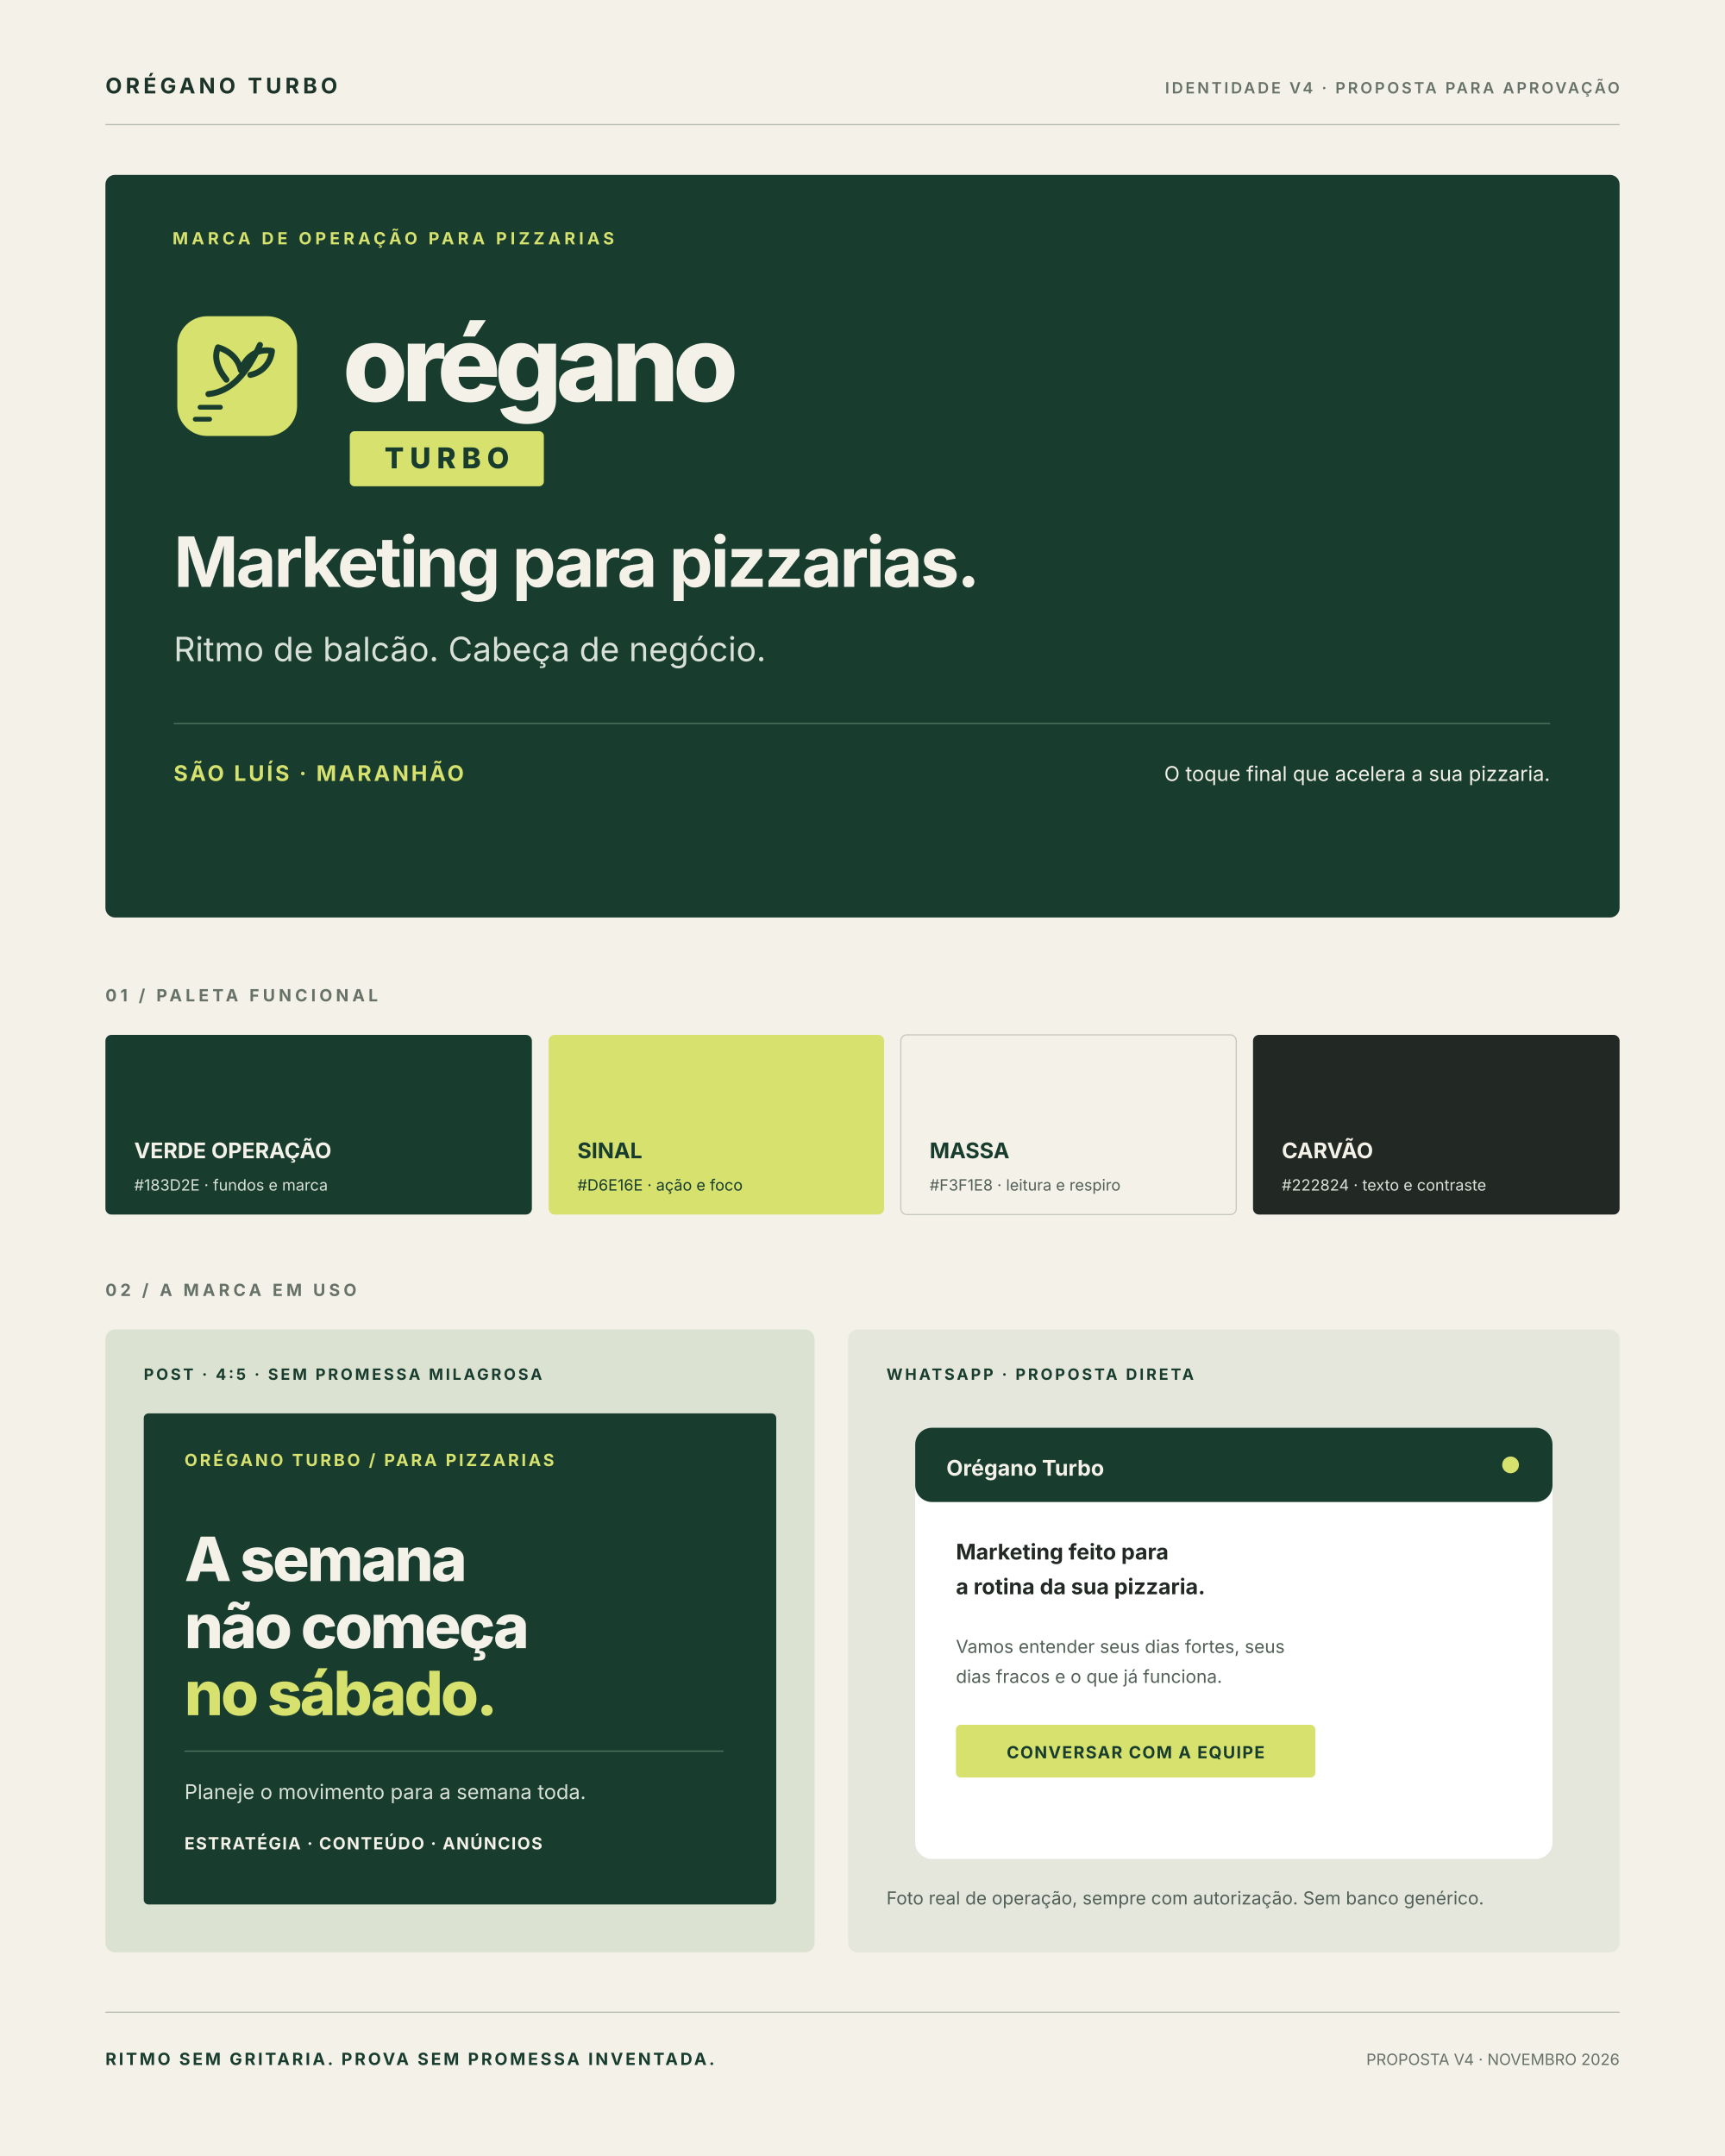
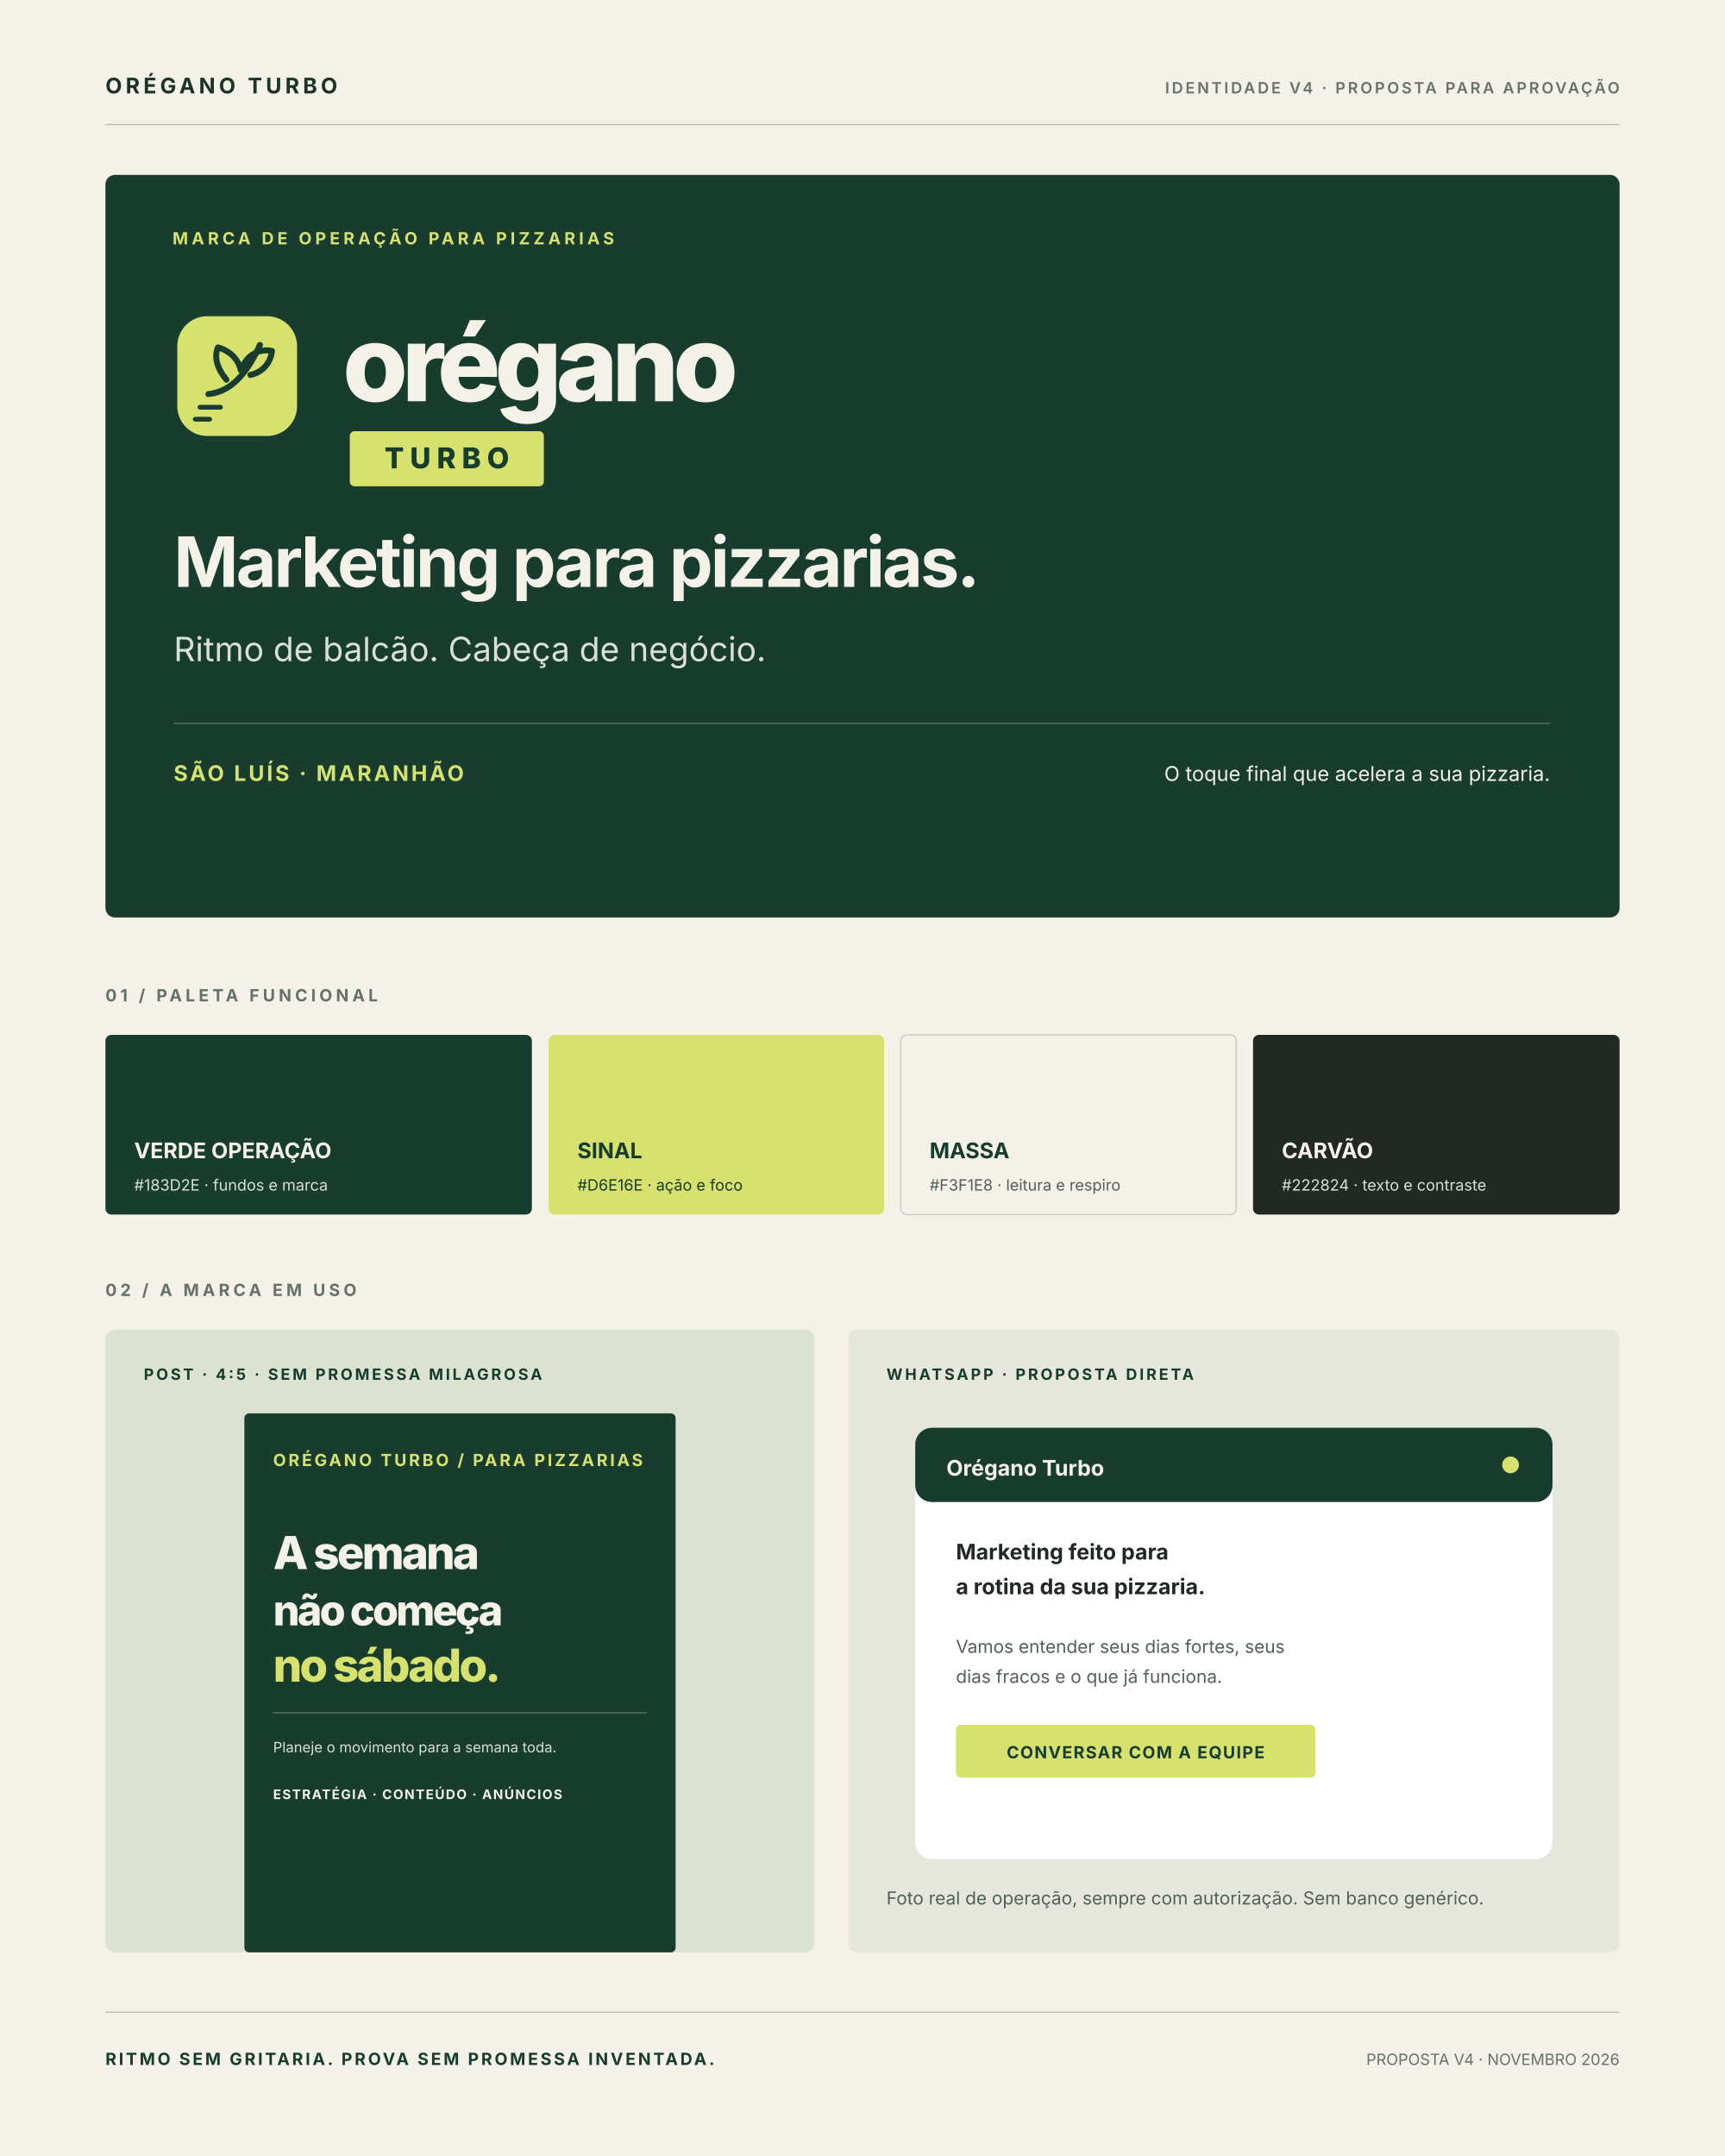
<svg xmlns="http://www.w3.org/2000/svg" width="1440" height="1800" viewBox="0 0 1440 1800">
  <rect width="1440" height="1800" fill="#F3F1E8" />
  <g font-family="Inter,Arial,sans-serif">
    <text x="88" y="78" font-size="18" font-weight="700" letter-spacing="3" fill="#1B3329">ORÉGANO TURBO</text>
    <text x="1352" y="78" text-anchor="end" font-size="13" font-weight="600" letter-spacing="2" fill="#667168">IDENTIDADE V4 · PROPOSTA PARA APROVAÇÃO</text>
    <path d="M88 104H1352" stroke="#B8BEB2" />
    <rect x="88" y="146" width="1264" height="620" rx="8" fill="#183D2E" />
    <text x="144" y="204" font-size="14" font-weight="700" letter-spacing="3" fill="#D6E16E">MARCA DE OPERAÇÃO PARA PIZZARIAS</text>
    <g transform="translate(148 264)">
      <rect width="100" height="100" rx="25" fill="#D6E16E" />
      <path d="M26 65C45 63 58 48 69 24M41 53C32 42 31 33 34 26C44 29 51 36 53 45M55 41C60 31 70 27 79 29C78 39 71 47 61 49" fill="none" stroke="#183D2E" stroke-width="5" stroke-linecap="round" stroke-linejoin="round" />
      <path d="M19 76h17M15 86h12" stroke="#183D2E" stroke-width="4" stroke-linecap="round" />
    </g>
    <text x="286" y="335" font-size="88" font-weight="800" letter-spacing="-5" fill="#F3F1E8">orégano</text>
    <rect x="292" y="360" width="162" height="46" rx="4" fill="#D6E16E" />
    <text x="373" y="391" text-anchor="middle" font-size="24" font-weight="800" letter-spacing="5" fill="#183D2E">TURBO</text>
    <text x="145" y="490" font-size="58" font-weight="700" letter-spacing="-2" fill="#F3F1E8">Marketing para pizzarias.</text>
    <text x="145" y="552" font-size="28" fill="#D8E0D8">Ritmo de balcão. Cabeça de negócio.</text>
    <path d="M145 604H1294" stroke="#527361" />
    <text x="145" y="652" font-size="18" font-weight="700" letter-spacing="2" fill="#D6E16E">SÃO LUÍS · MARANHÃO</text>
    <text x="1294" y="652" text-anchor="end" font-size="17" fill="#F3F1E8">O toque final que acelera a sua pizzaria.</text>
    <text x="88" y="836" font-size="14" font-weight="700" letter-spacing="3" fill="#667168">01 / PALETA FUNCIONAL</text>
    <rect x="88" y="864" width="356" height="150" rx="5" fill="#183D2E" />
    <text x="112" y="967" font-size="18" font-weight="700" fill="#F3F1E8">VERDE OPERAÇÃO</text>
    <text x="112" y="994" font-size="13" fill="#D8E0D8">#183D2E · fundos e marca</text>
    <rect x="458" y="864" width="280" height="150" rx="5" fill="#D6E16E" />
    <text x="482" y="967" font-size="18" font-weight="700" fill="#183D2E">SINAL</text>
    <text x="482" y="994" font-size="13" fill="#183D2E">#D6E16E · ação e foco</text>
    <rect x="752" y="864" width="280" height="150" rx="5" fill="#F3F1E8" stroke="#C5C9BF" />
    <text x="776" y="967" font-size="18" font-weight="700" fill="#183D2E">MASSA</text>
    <text x="776" y="994" font-size="13" fill="#526057">#F3F1E8 · leitura e respiro</text>
    <rect x="1046" y="864" width="306" height="150" rx="5" fill="#222824" />
    <text x="1070" y="967" font-size="18" font-weight="700" fill="#F3F1E8">CARVÃO</text>
    <text x="1070" y="994" font-size="13" fill="#D8E0D8">#222824 · texto e contraste</text>
    <text x="88" y="1082" font-size="14" font-weight="700" letter-spacing="3" fill="#667168">02 / A MARCA EM USO</text>
    <rect x="88" y="1110" width="592" height="520" rx="8" fill="#DCE2D1" />
    <text x="120" y="1152" font-size="13" font-weight="700" letter-spacing="2" fill="#183D2E">POST · 4:5 · SEM PROMESSA MILAGROSA</text>
-     <rect x="120" y="1180" width="528" height="410" rx="4" fill="#183D2E" />
-     <text x="154" y="1224" font-size="14" font-weight="700" letter-spacing="2" fill="#D6E16E">ORÉGANO TURBO / PARA PIZZARIAS</text>
-     <text x="154" y="1320" font-size="51" font-weight="800" letter-spacing="-2" fill="#F3F1E8">A semana</text>
-     <text x="154" y="1376" font-size="51" font-weight="800" letter-spacing="-2" fill="#F3F1E8">não começa</text>
-     <text x="154" y="1432" font-size="51" font-weight="800" letter-spacing="-2" fill="#D6E16E">no sábado.</text>
-     <path d="M154 1462H604" stroke="#527361" />
-     <text x="154" y="1502" font-size="17" fill="#D8E0D8">Planeje o movimento para a semana toda.</text>
-     <text x="154" y="1544" font-size="14" font-weight="700" letter-spacing="1" fill="#F3F1E8">ESTRATÉGIA · CONTEÚDO · ANÚNCIOS</text>
+     <rect x="204" y="1180" width="360" height="450" rx="4" fill="#183D2E" />
+     <text x="228" y="1224" font-size="14" font-weight="700" letter-spacing="2" fill="#D6E16E">ORÉGANO TURBO / PARA PIZZARIAS</text>
+     <text x="228" y="1310" font-size="38" font-weight="800" letter-spacing="-2" fill="#F3F1E8">A semana</text>
+     <text x="228" y="1357" font-size="35" font-weight="800" letter-spacing="-2" fill="#F3F1E8">não começa</text>
+     <text x="228" y="1404" font-size="38" font-weight="800" letter-spacing="-2" fill="#D6E16E">no sábado.</text>
+     <path d="M228 1430H540" stroke="#527361" />
+     <text x="228" y="1463" font-size="12" fill="#D8E0D8">Planeje o movimento para a semana toda.</text>
+     <text x="228" y="1502" font-size="11" font-weight="700" letter-spacing="1" fill="#F3F1E8">ESTRATÉGIA · CONTEÚDO · ANÚNCIOS</text>
    <rect x="708" y="1110" width="644" height="520" rx="8" fill="#E5E7DC" />
    <text x="740" y="1152" font-size="13" font-weight="700" letter-spacing="2" fill="#183D2E">WHATSAPP · PROPOSTA DIRETA</text>
    <rect x="764" y="1192" width="532" height="360" rx="14" fill="#FFFFFF" />
    <rect x="764" y="1192" width="532" height="62" rx="14" fill="#183D2E" />
    <text x="790" y="1232" font-size="18" font-weight="700" fill="#F3F1E8">Orégano Turbo</text>
    <circle cx="1261" cy="1223" r="7" fill="#D6E16E" />
    <text x="798" y="1302" font-size="18" font-weight="700" fill="#222824">Marketing feito para</text>
    <text x="798" y="1331" font-size="18" font-weight="700" fill="#222824">a rotina da sua pizzaria.</text>
    <text x="798" y="1380" font-size="15" fill="#526057">Vamos entender seus dias fortes, seus</text>
    <text x="798" y="1405" font-size="15" fill="#526057">dias fracos e o que já funciona.</text>
    <rect x="798" y="1440" width="300" height="44" rx="4" fill="#D6E16E" />
    <text x="948" y="1468" text-anchor="middle" font-size="14" font-weight="700" letter-spacing="1" fill="#183D2E">CONVERSAR COM A EQUIPE</text>
    <text x="740" y="1590" font-size="15" fill="#526057">Foto real de operação, sempre com autorização. Sem banco genérico.</text>
    <path d="M88 1680H1352" stroke="#B8BEB2" />
    <text x="88" y="1724" font-size="14" font-weight="700" letter-spacing="2" fill="#183D2E">RITMO SEM GRITARIA. PROVA SEM PROMESSA INVENTADA.</text>
    <text x="1352" y="1724" text-anchor="end" font-size="13" fill="#667168">PROPOSTA V4 · NOVEMBRO 2026</text>
  </g>
</svg>
